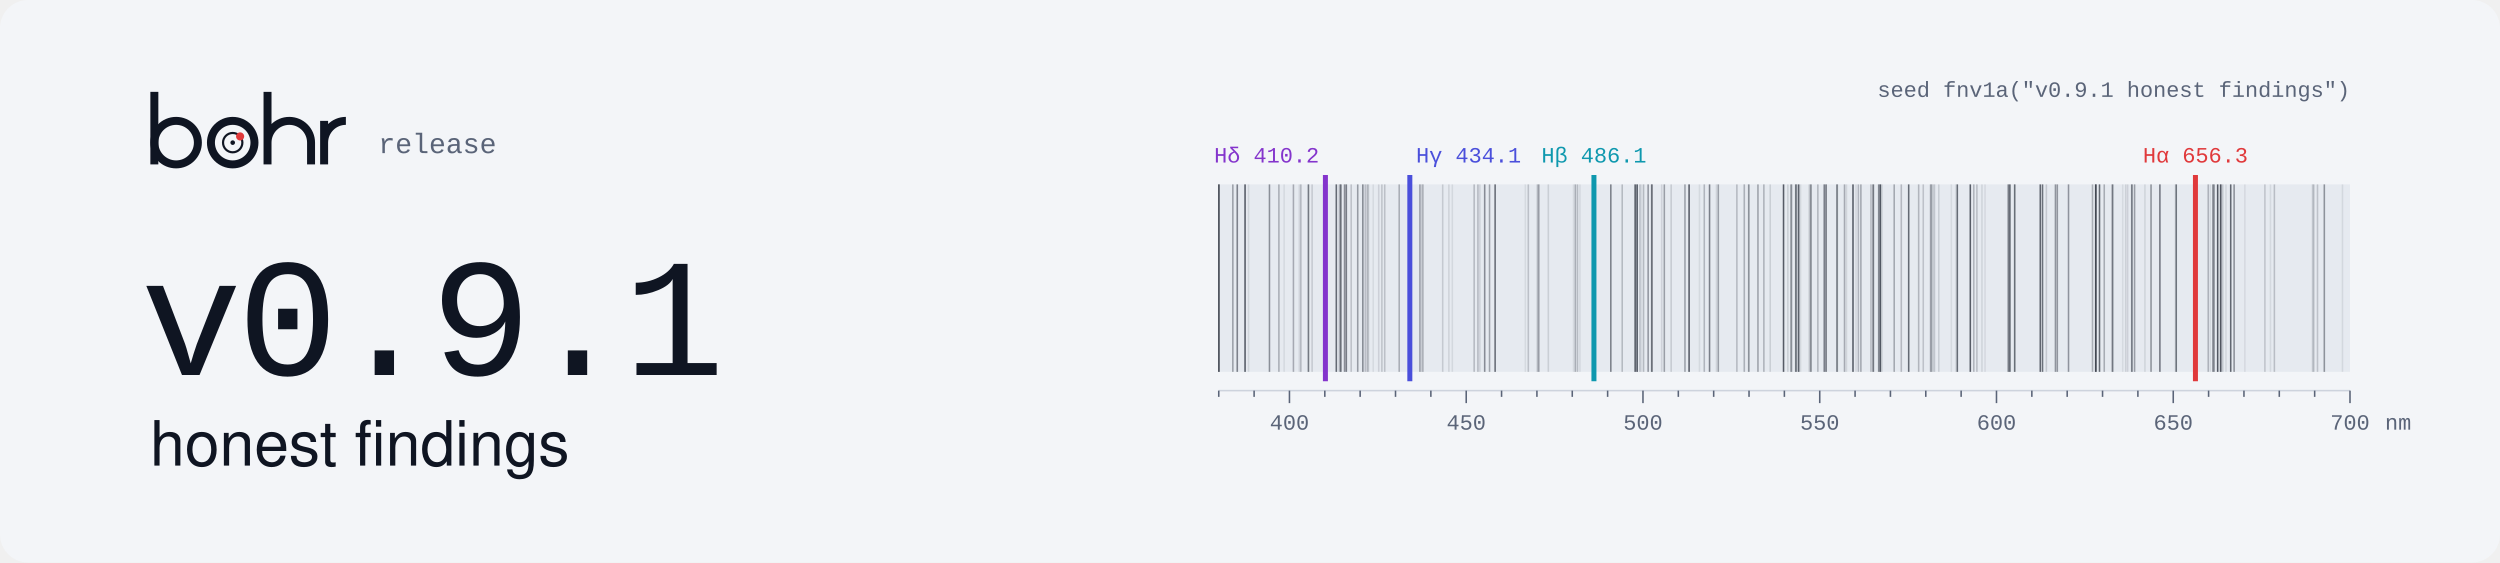
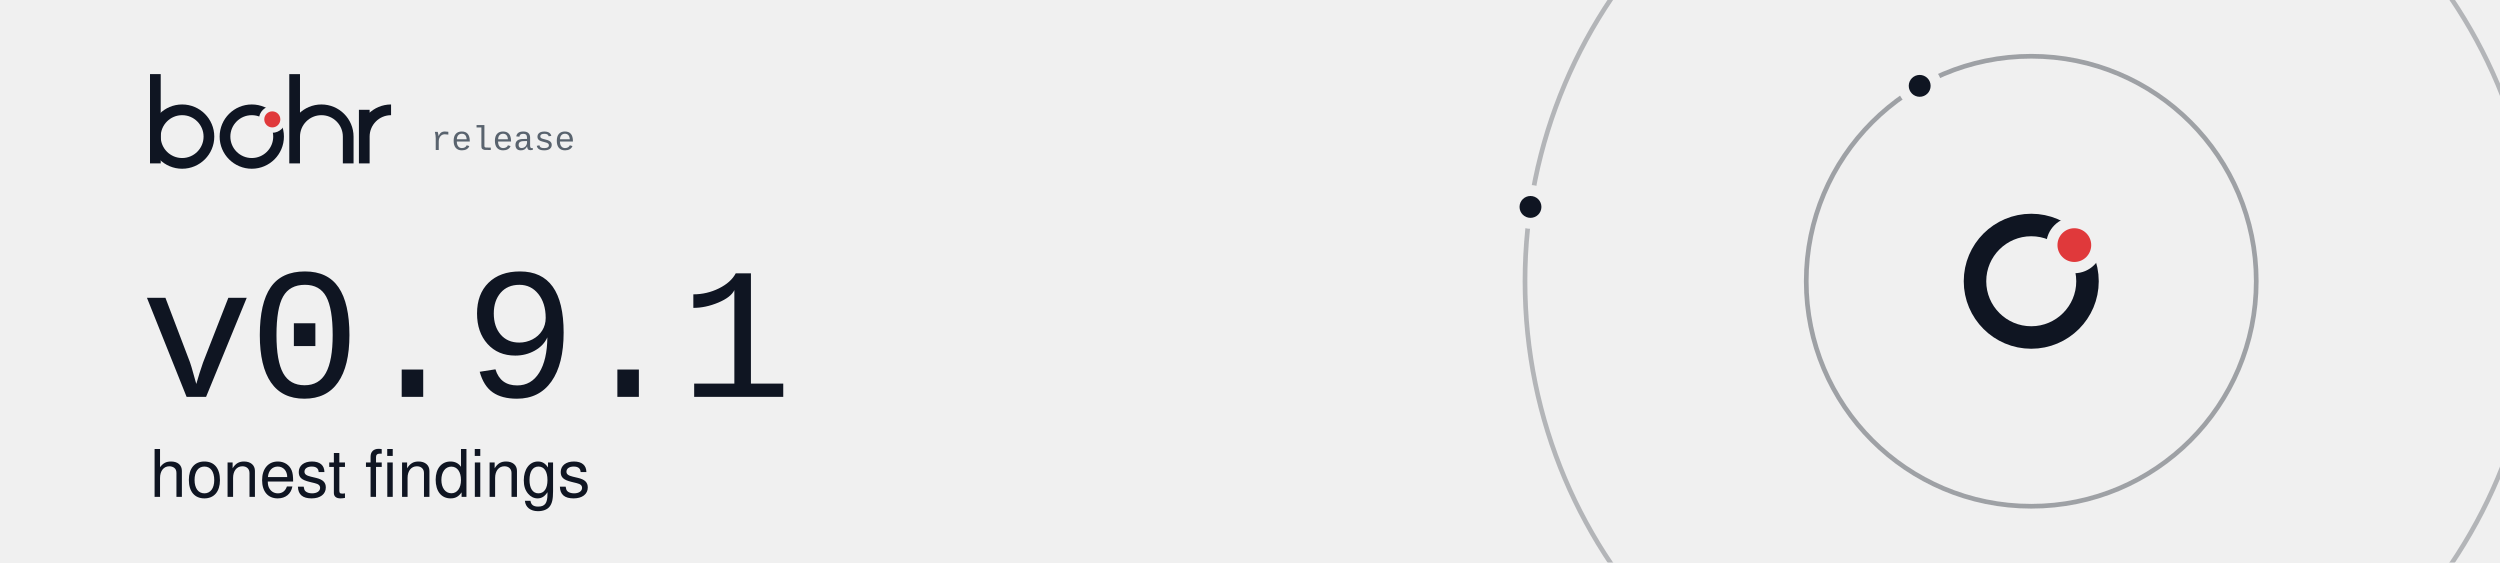
<svg xmlns="http://www.w3.org/2000/svg" width="1600" height="360" viewBox="0 0 1600 360" role="img" aria-label="bohr v0.9.1 — honest findings">
-   <rect width="1600" height="360" rx="18" fill="#F3F5F8" />
-   <g transform="translate(96 56) scale(0.4643) translate(6 6)" fill="none" stroke="#0F1522" stroke-width="11">
+   <defs>
+     <mask id="orbits" maskUnits="userSpaceOnUse" stroke="none" x="0" y="0" width="1600" height="360">
+       <rect width="1600" height="360" fill="#fff" />
+       <circle cx="1228.6" cy="54.95" r="14" fill="#000" />
+       <circle cx="979.51" cy="132.43" r="14" fill="#000" />
+     </mask>
+   </defs>
+   <g mask="url(#orbits)" fill="none" stroke="#0F1522" stroke-width="3">
+     <circle cx="1300" cy="180" r="144" opacity="0.36" />
+     <circle cx="1300" cy="180" r="324" opacity="0.27" />
+   </g>
+   <circle cx="1228.6" cy="54.95" r="7" fill="#0F1522" />
+   <circle cx="979.51" cy="132.43" r="7" fill="#0F1522" />
+   <g transform="translate(1300 180) scale(1.2)" fill="none" stroke="#0F1522" stroke-width="12">
+     <mask id="mark-gap" maskUnits="userSpaceOnUse" stroke="none" x="-50" y="-50" width="100" height="100">
+       <rect x="-50" y="-50" width="100" height="100" fill="#fff" />
+       <circle cx="22.98" cy="-19.28" r="15" fill="#000" />
+     </mask>
+     <circle cx="0" cy="0" r="30" mask="url(#mark-gap)" />
+     <circle cx="22.98" cy="-19.28" r="9" fill="#E0393B" stroke="none" />
+   </g>
+   <g transform="translate(96 44) scale(0.5714) translate(6 6)" fill="none" stroke="#0F1522" stroke-width="12">
    <path d="M0 0V100" />
    <circle cx="30" cy="70" r="30" />
-     <circle cx="108" cy="70" r="30" />
-     <circle cx="108" cy="70" r="13.33" stroke-width="3" />
-     <circle cx="108" cy="70" r="3.2" fill="#0F1522" stroke="none" />
-     <circle cx="118.21" cy="61.43" r="5.6" fill="#E0393B" stroke="none" />
    <path d="M156 0V100M156 70A30 30 0 0 1 216 70V100" />
    <path d="M234 40V100M234 70A30 30 0 0 1 264 40" />
+     <mask id="o-gap" maskUnits="userSpaceOnUse" stroke="none" x="58" y="20" width="100" height="100">
+       <rect x="58" y="20" width="100" height="100" fill="#fff" />
+       <circle cx="130.98" cy="50.72" r="15" fill="#000" />
+     </mask>
+     <circle cx="108" cy="70" r="30" mask="url(#o-gap)" />
+     <circle cx="130.98" cy="50.72" r="9" fill="#E0393B" stroke="none" />
  </g>
-   <text x="242.14" y="98" font-family="ui-monospace, SFMono-Regular, 'SF Mono', Menlo, Consolas, 'Liberation Mono', monospace" font-size="18" font-weight="400" fill="#5A6478" text-anchor="start">release</text>
-   <text x="90" y="240" font-family="ui-monospace, SFMono-Regular, 'SF Mono', Menlo, Consolas, 'Liberation Mono', monospace" font-size="108" font-weight="500" fill="#0F1522" text-anchor="start" letter-spacing="-3">v0.9.1</text>
-   <text x="96" y="298" font-family="-apple-system, BlinkMacSystemFont, 'Segoe UI', Helvetica, Arial, sans-serif" font-size="40" font-weight="500" fill="#0F1522" text-anchor="start">honest findings</text>
-   <text x="1504" y="62" font-family="ui-monospace, SFMono-Regular, 'SF Mono', Menlo, Consolas, 'Liberation Mono', monospace" font-size="14" font-weight="400" fill="#5A6478" text-anchor="end">seed fnv1a("v0.9.1 honest findings")</text>
-   <rect x="780" y="118" width="724" height="120" fill="#E6EAF0" />
-   <rect x="1262.72" y="118" width="1" height="120" fill="#0F1522" opacity="0.248" />
-   <rect x="1309.18" y="118" width="1" height="120" fill="#0F1522" opacity="0.158" />
-   <rect x="1305.28" y="118" width="1" height="120" fill="#0F1522" opacity="0.625" />
-   <rect x="1099.22" y="118" width="1" height="120" fill="#0F1522" opacity="0.353" />
-   <rect x="1118.46" y="118" width="1" height="120" fill="#0F1522" opacity="0.091" />
-   <rect x="1064.67" y="118" width="1" height="120" fill="#0F1522" opacity="0.353" />
-   <rect x="1158.48" y="118" width="1" height="120" fill="#0F1522" opacity="0.487" />
-   <rect x="1149.42" y="118" width="1" height="120" fill="#0F1522" opacity="0.246" />
-   <rect x="1201.58" y="118" width="1" height="120" fill="#0F1522" opacity="0.082" />
-   <rect x="1146.21" y="118" width="1" height="120" fill="#0F1522" opacity="0.217" />
-   <rect x="1221.06" y="118" width="1" height="120" fill="#0F1522" opacity="0.603" />
-   <rect x="1251.16" y="118" width="1" height="120" fill="#0F1522" opacity="0.082" />
-   <rect x="831.06" y="118" width="1" height="120" fill="#0F1522" opacity="0.102" />
-   <rect x="1080.52" y="118" width="1" height="120" fill="#0F1522" opacity="0.666" />
-   <rect x="1422.03" y="118" width="1" height="120" fill="#0F1522" opacity="0.169" />
-   <rect x="878.37" y="118" width="1" height="120" fill="#0F1522" opacity="0.081" />
-   <rect x="922.83" y="118" width="1" height="120" fill="#0F1522" opacity="0.153" />
-   <rect x="1359.96" y="118" width="1" height="120" fill="#0F1522" opacity="0.123" />
-   <rect x="1452.58" y="118" width="1" height="120" fill="#0F1522" opacity="0.084" />
-   <rect x="1235.55" y="118" width="1" height="120" fill="#0F1522" opacity="0.310" />
-   <rect x="1343.19" y="118" width="1" height="120" fill="#0F1522" opacity="0.598" />
-   <rect x="874.5" y="118" width="1" height="120" fill="#0F1522" opacity="0.194" />
-   <rect x="1056.74" y="118" width="1" height="120" fill="#0F1522" opacity="0.495" />
-   <rect x="1190.46" y="118" width="1" height="120" fill="#0F1522" opacity="0.310" />
-   <rect x="984.34" y="118" width="1" height="120" fill="#0F1522" opacity="0.331" />
-   <rect x="1049.07" y="118" width="1" height="120" fill="#0F1522" opacity="0.188" />
-   <rect x="1198.32" y="118" width="1" height="120" fill="#0F1522" opacity="0.543" />
-   <rect x="1204.08" y="118" width="1" height="120" fill="#0F1522" opacity="0.090" />
-   <rect x="779.58" y="118" width="1" height="120" fill="#0F1522" opacity="0.638" />
-   <rect x="1046" y="118" width="1" height="120" fill="#0F1522" opacity="0.661" />
-   <rect x="1175.17" y="118" width="1" height="120" fill="#0F1522" opacity="0.475" />
-   <rect x="864.26" y="118" width="1" height="120" fill="#0F1522" opacity="0.192" />
-   <rect x="1285.82" y="118" width="1" height="120" fill="#0F1522" opacity="0.634" />
-   <rect x="977.62" y="118" width="1" height="120" fill="#0F1522" opacity="0.196" />
-   <rect x="1063" y="118" width="1" height="120" fill="#0F1522" opacity="0.112" />
-   <rect x="909.72" y="118" width="1" height="120" fill="#0F1522" opacity="0.121" />
-   <rect x="1424.12" y="118" width="1" height="120" fill="#0F1522" opacity="0.091" />
-   <rect x="1316.18" y="118" width="1" height="120" fill="#0F1522" opacity="0.392" />
-   <rect x="1260.5" y="118" width="1" height="120" fill="#0F1522" opacity="0.666" />
-   <rect x="1482.7" y="118" width="1" height="120" fill="#0F1522" opacity="0.188" />
-   <rect x="1363.92" y="118" width="1" height="120" fill="#0F1522" opacity="0.539" />
-   <rect x="908.26" y="118" width="1" height="120" fill="#0F1522" opacity="0.353" />
-   <rect x="1115.87" y="118" width="1" height="120" fill="#0F1522" opacity="0.204" />
-   <rect x="883.91" y="118" width="1" height="120" fill="#0F1522" opacity="0.182" />
-   <rect x="1436.22" y="118" width="1" height="120" fill="#0F1522" opacity="0.080" />
-   <rect x="860.3" y="118" width="1" height="120" fill="#0F1522" opacity="0.082" />
-   <rect x="881.88" y="118" width="1" height="120" fill="#0F1522" opacity="0.119" />
-   <rect x="1010.64" y="118" width="1" height="120" fill="#0F1522" opacity="0.087" />
-   <rect x="1427.15" y="118" width="1" height="120" fill="#0F1522" opacity="0.616" />
-   <rect x="875.34" y="118" width="1" height="120" fill="#0F1522" opacity="0.090" />
-   <rect x="1179.99" y="118" width="1" height="120" fill="#0F1522" opacity="0.302" />
-   <rect x="946.61" y="118" width="1" height="120" fill="#0F1522" opacity="0.114" />
-   <rect x="1346.22" y="118" width="1" height="120" fill="#0F1522" opacity="0.290" />
-   <rect x="1227.44" y="118" width="1" height="120" fill="#0F1522" opacity="0.248" />
-   <rect x="817.99" y="118" width="1" height="120" fill="#0F1522" opacity="0.285" />
-   <rect x="1363.62" y="118" width="1" height="120" fill="#0F1522" opacity="0.080" />
-   <rect x="1047.29" y="118" width="1" height="120" fill="#0F1522" opacity="0.125" />
-   <rect x="1188.86" y="118" width="1" height="120" fill="#0F1522" opacity="0.253" />
-   <rect x="1118.76" y="118" width="1" height="120" fill="#0F1522" opacity="0.379" />
-   <rect x="1235.05" y="118" width="1" height="120" fill="#0F1522" opacity="0.243" />
-   <rect x="859.99" y="118" width="1" height="120" fill="#0F1522" opacity="0.392" />
-   <rect x="788.51" y="118" width="1" height="120" fill="#0F1522" opacity="0.347" />
-   <rect x="1314.99" y="118" width="1" height="120" fill="#0F1522" opacity="0.399" />
-   <rect x="952.81" y="118" width="1" height="120" fill="#0F1522" opacity="0.328" />
-   <rect x="1479.54" y="118" width="1" height="120" fill="#0F1522" opacity="0.170" />
-   <rect x="1216.33" y="118" width="1" height="120" fill="#0F1522" opacity="0.238" />
-   <rect x="942.96" y="118" width="1" height="120" fill="#0F1522" opacity="0.224" />
-   <rect x="1420.69" y="118" width="1" height="120" fill="#0F1522" opacity="0.657" />
-   <rect x="1187.39" y="118" width="1" height="120" fill="#0F1522" opacity="0.087" />
-   <rect x="779.61" y="118" width="1" height="120" fill="#0F1522" opacity="0.337" />
-   <rect x="791.45" y="118" width="1" height="120" fill="#0F1522" opacity="0.117" />
-   <rect x="1115.81" y="118" width="1" height="120" fill="#0F1522" opacity="0.089" />
-   <rect x="1181.24" y="118" width="1" height="120" fill="#0F1522" opacity="0.103" />
-   <rect x="1148.76" y="118" width="1" height="120" fill="#0F1522" opacity="0.503" />
-   <rect x="1391.71" y="118" width="1" height="120" fill="#0F1522" opacity="0.082" />
-   <rect x="1202.96" y="118" width="1" height="120" fill="#0F1522" opacity="0.082" />
-   <rect x="1007.73" y="118" width="1" height="120" fill="#0F1522" opacity="0.282" />
-   <rect x="836.89" y="118" width="1" height="120" fill="#0F1522" opacity="0.464" />
-   <rect x="811.96" y="118" width="1" height="120" fill="#0F1522" opacity="0.427" />
-   <rect x="885.72" y="118" width="1" height="120" fill="#0F1522" opacity="0.196" />
-   <rect x="1412.77" y="118" width="1" height="120" fill="#0F1522" opacity="0.258" />
-   <rect x="1009.09" y="118" width="1" height="120" fill="#0F1522" opacity="0.224" />
-   <rect x="1455.11" y="118" width="1" height="120" fill="#0F1522" opacity="0.208" />
-   <rect x="1128.38" y="118" width="1" height="120" fill="#0F1522" opacity="0.263" />
-   <rect x="1150.65" y="118" width="1" height="120" fill="#0F1522" opacity="0.643" />
-   <rect x="861.15" y="118" width="1" height="120" fill="#0F1522" opacity="0.519" />
-   <rect x="1143.72" y="118" width="1" height="120" fill="#0F1522" opacity="0.129" />
-   <rect x="1415.81" y="118" width="1" height="120" fill="#0F1522" opacity="0.460" />
-   <rect x="1196.91" y="118" width="1" height="120" fill="#0F1522" opacity="0.226" />
-   <rect x="1211.79" y="118" width="1" height="120" fill="#0F1522" opacity="0.313" />
-   <rect x="1098.05" y="118" width="1" height="120" fill="#0F1522" opacity="0.111" />
-   <rect x="1267.95" y="118" width="1" height="120" fill="#0F1522" opacity="0.108" />
-   <rect x="1054.16" y="118" width="1" height="120" fill="#0F1522" opacity="0.080" />
-   <rect x="1037.72" y="118" width="1" height="120" fill="#0F1522" opacity="0.229" />
-   <rect x="1198.99" y="118" width="1" height="120" fill="#0F1522" opacity="0.087" />
-   <rect x="1358.04" y="118" width="1" height="120" fill="#0F1522" opacity="0.080" />
-   <rect x="990.43" y="118" width="1" height="120" fill="#0F1522" opacity="0.132" />
-   <rect x="1168.18" y="118" width="1" height="120" fill="#0F1522" opacity="0.560" />
-   <rect x="1449.04" y="118" width="1" height="120" fill="#0F1522" opacity="0.178" />
-   <rect x="1175.42" y="118" width="1" height="120" fill="#0F1522" opacity="0.170" />
-   <rect x="875.2" y="118" width="1" height="120" fill="#0F1522" opacity="0.118" />
-   <rect x="1148.95" y="118" width="1" height="120" fill="#0F1522" opacity="0.107" />
-   <rect x="1382.05" y="118" width="1" height="120" fill="#0F1522" opacity="0.113" />
-   <rect x="1361.19" y="118" width="1" height="120" fill="#0F1522" opacity="0.121" />
-   <rect x="1145.73" y="118" width="1" height="120" fill="#0F1522" opacity="0.363" />
-   <rect x="1124.59" y="118" width="1" height="120" fill="#0F1522" opacity="0.334" />
-   <rect x="910.29" y="118" width="1" height="120" fill="#0F1522" opacity="0.208" />
-   <rect x="1157.51" y="118" width="1" height="120" fill="#0F1522" opacity="0.192" />
-   <rect x="1162.92" y="118" width="1" height="120" fill="#0F1522" opacity="0.246" />
-   <rect x="1372.26" y="118" width="1" height="120" fill="#0F1522" opacity="0.102" />
-   <rect x="945.38" y="118" width="1" height="120" fill="#0F1522" opacity="0.231" />
-   <rect x="1252.18" y="118" width="1" height="120" fill="#0F1522" opacity="0.594" />
-   <rect x="1051.38" y="118" width="1" height="120" fill="#0F1522" opacity="0.229" />
-   <rect x="1306.72" y="118" width="1" height="120" fill="#0F1522" opacity="0.568" />
-   <rect x="1376.17" y="118" width="1" height="120" fill="#0F1522" opacity="0.403" />
-   <rect x="1054.35" y="118" width="1" height="120" fill="#0F1522" opacity="0.334" />
-   <rect x="1111.1" y="118" width="1" height="120" fill="#0F1522" opacity="0.224" />
-   <rect x="1480.28" y="118" width="1" height="120" fill="#0F1522" opacity="0.194" />
-   <rect x="1340.72" y="118" width="1" height="120" fill="#0F1522" opacity="0.511" />
-   <rect x="1416.58" y="118" width="1" height="120" fill="#0F1522" opacity="0.344" />
-   <rect x="909.37" y="118" width="1" height="120" fill="#0F1522" opacity="0.080" />
-   <rect x="868.44" y="118" width="1" height="120" fill="#0F1522" opacity="0.372" />
-   <rect x="1093.61" y="118" width="1" height="120" fill="#0F1522" opacity="0.499" />
-   <rect x="1498.67" y="118" width="1" height="120" fill="#0F1522" opacity="0.087" />
-   <rect x="1201.98" y="118" width="1" height="120" fill="#0F1522" opacity="0.457" />
-   <rect x="1340.89" y="118" width="1" height="120" fill="#0F1522" opacity="0.590" />
-   <rect x="832.03" y="118" width="1" height="120" fill="#0F1522" opacity="0.238" />
-   <rect x="871.71" y="118" width="1" height="120" fill="#0F1522" opacity="0.241" />
-   <rect x="1030.42" y="118" width="1" height="120" fill="#0F1522" opacity="0.491" />
-   <rect x="1050.05" y="118" width="1" height="120" fill="#0F1522" opacity="0.082" />
-   <rect x="1087.15" y="118" width="1" height="120" fill="#0F1522" opacity="0.083" />
-   <rect x="1414.07" y="118" width="1" height="120" fill="#0F1522" opacity="0.088" />
-   <rect x="1487.07" y="118" width="1" height="120" fill="#0F1522" opacity="0.413" />
-   <rect x="1202.96" y="118" width="1" height="120" fill="#0F1522" opacity="0.661" />
-   <rect x="1284.82" y="118" width="1" height="120" fill="#0F1522" opacity="0.515" />
-   <rect x="854.74" y="118" width="1" height="120" fill="#0F1522" opacity="0.607" />
-   <rect x="949.7" y="118" width="1" height="120" fill="#0F1522" opacity="0.445" />
-   <rect x="956.38" y="118" width="1" height="120" fill="#0F1522" opacity="0.590" />
-   <rect x="1392.3" y="118" width="1" height="120" fill="#0F1522" opacity="0.551" />
-   <rect x="856.23" y="118" width="1" height="120" fill="#0F1522" opacity="0.088" />
-   <rect x="1077.88" y="118" width="1" height="120" fill="#0F1522" opacity="0.347" />
-   <rect x="1006.6" y="118" width="1" height="120" fill="#0F1522" opacity="0.080" />
-   <rect x="926.78" y="118" width="1" height="120" fill="#0F1522" opacity="0.113" />
-   <rect x="1365.63" y="118" width="1" height="120" fill="#0F1522" opacity="0.356" />
-   <rect x="1352" y="118" width="1" height="120" fill="#0F1522" opacity="0.083" />
-   <rect x="975.7" y="118" width="1" height="120" fill="#0F1522" opacity="0.080" />
-   <rect x="1381.79" y="118" width="1" height="120" fill="#0F1522" opacity="0.468" />
-   <rect x="1323.35" y="118" width="1" height="120" fill="#0F1522" opacity="0.406" />
-   <rect x="857.11" y="118" width="1" height="120" fill="#0F1522" opacity="0.340" />
-   <rect x="873.27" y="118" width="1" height="120" fill="#0F1522" opacity="0.204" />
-   <rect x="1090.24" y="118" width="1" height="120" fill="#0F1522" opacity="0.253" />
-   <rect x="894.99" y="118" width="1" height="120" fill="#0F1522" opacity="0.288" />
-   <rect x="871.71" y="118" width="1" height="120" fill="#0F1522" opacity="0.279" />
-   <rect x="827.3" y="118" width="1" height="120" fill="#0F1522" opacity="0.302" />
-   <rect x="796.34" y="118" width="1" height="120" fill="#0F1522" opacity="0.671" />
-   <rect x="1237.56" y="118" width="1" height="120" fill="#0F1522" opacity="0.172" />
-   <rect x="839.26" y="118" width="1" height="120" fill="#0F1522" opacity="0.156" />
-   <rect x="1151.88" y="118" width="1" height="120" fill="#0F1522" opacity="0.087" />
-   <rect x="1185.42" y="118" width="1" height="120" fill="#0F1522" opacity="0.661" />
-   <rect x="1421.03" y="118" width="1" height="120" fill="#0F1522" opacity="0.178" />
-   <rect x="836.95" y="118" width="1" height="120" fill="#0F1522" opacity="0.131" />
-   <rect x="983.47" y="118" width="1" height="120" fill="#0F1522" opacity="0.243" />
-   <rect x="1288.92" y="118" width="1" height="120" fill="#0F1522" opacity="0.547" />
-   <rect x="928.99" y="118" width="1" height="120" fill="#0F1522" opacity="0.086" />
-   <rect x="1429.34" y="118" width="1" height="120" fill="#0F1522" opacity="0.420" />
-   <rect x="857.69" y="118" width="1" height="120" fill="#0F1522" opacity="0.487" />
-   <rect x="791.33" y="118" width="1" height="120" fill="#0F1522" opacity="0.420" />
-   <rect x="1288.72" y="118" width="1" height="120" fill="#0F1522" opacity="0.080" />
-   <rect x="1230.39" y="118" width="1" height="120" fill="#0F1522" opacity="0.192" />
-   <rect x="1069.05" y="118" width="1" height="120" fill="#0F1522" opacity="0.151" />
-   <rect x="1264.71" y="118" width="1" height="120" fill="#0F1522" opacity="0.208" />
-   <rect x="1269.93" y="118" width="1" height="120" fill="#0F1522" opacity="0.084" />
-   <rect x="1351.11" y="118" width="1" height="120" fill="#0F1522" opacity="0.080" />
-   <rect x="1338.7" y="118" width="1" height="120" fill="#0F1522" opacity="0.279" />
-   <rect x="821.36" y="118" width="1" height="120" fill="#0F1522" opacity="0.082" />
-   <rect x="1056.53" y="118" width="1" height="120" fill="#0F1522" opacity="0.266" />
-   <rect x="1140.96" y="118" width="1" height="120" fill="#0F1522" opacity="0.671" />
-   <rect x="1240.33" y="118" width="1" height="120" fill="#0F1522" opacity="0.135" />
-   <rect x="1236.53" y="118" width="1" height="120" fill="#0F1522" opacity="0.151" />
-   <rect x="1418.81" y="118" width="1" height="120" fill="#0F1522" opacity="0.680" />
-   <rect x="798.56" y="118" width="1" height="120" fill="#0F1522" opacity="0.095" />
-   <rect x="1132.43" y="118" width="1" height="120" fill="#0F1522" opacity="0.129" />
-   <rect x="1248.34" y="118" width="1" height="120" fill="#0F1522" opacity="0.082" />
-   <rect x="1047.25" y="118" width="1" height="120" fill="#0F1522" opacity="0.652" />
-   <rect x="1167.03" y="118" width="1" height="120" fill="#0F1522" opacity="0.499" />
-   <rect x="1351.51" y="118" width="1" height="120" fill="#0F1522" opacity="0.495" />
-   <rect x="1403.48" y="112" width="3.2" height="132" fill="#E0393B" />
-   <text x="1405.08" y="104" font-family="ui-monospace, SFMono-Regular, 'SF Mono', Menlo, Consolas, 'Liberation Mono', monospace" font-size="14" font-weight="400" fill="#E0393B" text-anchor="middle">Hα 656.3</text>
-   <rect x="1018.52" y="112" width="3.2" height="132" fill="#0E98AE" />
-   <text x="1020.12" y="104" font-family="ui-monospace, SFMono-Regular, 'SF Mono', Menlo, Consolas, 'Liberation Mono', monospace" font-size="14" font-weight="400" fill="#0E98AE" text-anchor="middle">Hβ 486.1</text>
-   <rect x="900.69" y="112" width="3.2" height="132" fill="#4A4FDB" />
-   <text x="906.29" y="104" font-family="ui-monospace, SFMono-Regular, 'SF Mono', Menlo, Consolas, 'Liberation Mono', monospace" font-size="14" font-weight="400" fill="#4A4FDB" text-anchor="start">Hγ 434.1</text>
-   <rect x="846.66" y="112" width="3.2" height="132" fill="#8434CC" />
-   <text x="844.26" y="104" font-family="ui-monospace, SFMono-Regular, 'SF Mono', Menlo, Consolas, 'Liberation Mono', monospace" font-size="14" font-weight="400" fill="#8434CC" text-anchor="end">Hδ 410.2</text>
-   <line x1="780" y1="250" x2="1504" y2="250" stroke="#CDD3DD" stroke-width="1" />
-   <line x1="780" y1="250" x2="780" y2="254" stroke="#5A6478" stroke-width="1" />
-   <line x1="802.63" y1="250" x2="802.63" y2="254" stroke="#5A6478" stroke-width="1" />
-   <line x1="825.25" y1="250" x2="825.25" y2="258" stroke="#5A6478" stroke-width="1" />
-   <text x="825.25" y="275" font-family="ui-monospace, SFMono-Regular, 'SF Mono', Menlo, Consolas, 'Liberation Mono', monospace" font-size="14" font-weight="400" fill="#5A6478" text-anchor="middle">400</text>
-   <line x1="847.88" y1="250" x2="847.88" y2="254" stroke="#5A6478" stroke-width="1" />
-   <line x1="870.5" y1="250" x2="870.5" y2="254" stroke="#5A6478" stroke-width="1" />
-   <line x1="893.13" y1="250" x2="893.13" y2="254" stroke="#5A6478" stroke-width="1" />
-   <line x1="915.75" y1="250" x2="915.75" y2="254" stroke="#5A6478" stroke-width="1" />
-   <line x1="938.38" y1="250" x2="938.38" y2="258" stroke="#5A6478" stroke-width="1" />
-   <text x="938.38" y="275" font-family="ui-monospace, SFMono-Regular, 'SF Mono', Menlo, Consolas, 'Liberation Mono', monospace" font-size="14" font-weight="400" fill="#5A6478" text-anchor="middle">450</text>
-   <line x1="961" y1="250" x2="961" y2="254" stroke="#5A6478" stroke-width="1" />
-   <line x1="983.63" y1="250" x2="983.63" y2="254" stroke="#5A6478" stroke-width="1" />
-   <line x1="1006.25" y1="250" x2="1006.25" y2="254" stroke="#5A6478" stroke-width="1" />
-   <line x1="1028.88" y1="250" x2="1028.88" y2="254" stroke="#5A6478" stroke-width="1" />
-   <line x1="1051.5" y1="250" x2="1051.5" y2="258" stroke="#5A6478" stroke-width="1" />
-   <text x="1051.5" y="275" font-family="ui-monospace, SFMono-Regular, 'SF Mono', Menlo, Consolas, 'Liberation Mono', monospace" font-size="14" font-weight="400" fill="#5A6478" text-anchor="middle">500</text>
-   <line x1="1074.13" y1="250" x2="1074.13" y2="254" stroke="#5A6478" stroke-width="1" />
-   <line x1="1096.75" y1="250" x2="1096.75" y2="254" stroke="#5A6478" stroke-width="1" />
-   <line x1="1119.38" y1="250" x2="1119.38" y2="254" stroke="#5A6478" stroke-width="1" />
-   <line x1="1142" y1="250" x2="1142" y2="254" stroke="#5A6478" stroke-width="1" />
-   <line x1="1164.63" y1="250" x2="1164.63" y2="258" stroke="#5A6478" stroke-width="1" />
-   <text x="1164.63" y="275" font-family="ui-monospace, SFMono-Regular, 'SF Mono', Menlo, Consolas, 'Liberation Mono', monospace" font-size="14" font-weight="400" fill="#5A6478" text-anchor="middle">550</text>
-   <line x1="1187.25" y1="250" x2="1187.25" y2="254" stroke="#5A6478" stroke-width="1" />
-   <line x1="1209.88" y1="250" x2="1209.88" y2="254" stroke="#5A6478" stroke-width="1" />
-   <line x1="1232.5" y1="250" x2="1232.5" y2="254" stroke="#5A6478" stroke-width="1" />
-   <line x1="1255.13" y1="250" x2="1255.13" y2="254" stroke="#5A6478" stroke-width="1" />
-   <line x1="1277.75" y1="250" x2="1277.75" y2="258" stroke="#5A6478" stroke-width="1" />
-   <text x="1277.75" y="275" font-family="ui-monospace, SFMono-Regular, 'SF Mono', Menlo, Consolas, 'Liberation Mono', monospace" font-size="14" font-weight="400" fill="#5A6478" text-anchor="middle">600</text>
-   <line x1="1300.38" y1="250" x2="1300.38" y2="254" stroke="#5A6478" stroke-width="1" />
-   <line x1="1323" y1="250" x2="1323" y2="254" stroke="#5A6478" stroke-width="1" />
-   <line x1="1345.63" y1="250" x2="1345.63" y2="254" stroke="#5A6478" stroke-width="1" />
-   <line x1="1368.25" y1="250" x2="1368.25" y2="254" stroke="#5A6478" stroke-width="1" />
-   <line x1="1390.88" y1="250" x2="1390.88" y2="258" stroke="#5A6478" stroke-width="1" />
-   <text x="1390.88" y="275" font-family="ui-monospace, SFMono-Regular, 'SF Mono', Menlo, Consolas, 'Liberation Mono', monospace" font-size="14" font-weight="400" fill="#5A6478" text-anchor="middle">650</text>
-   <line x1="1413.5" y1="250" x2="1413.5" y2="254" stroke="#5A6478" stroke-width="1" />
-   <line x1="1436.13" y1="250" x2="1436.13" y2="254" stroke="#5A6478" stroke-width="1" />
-   <line x1="1458.75" y1="250" x2="1458.75" y2="254" stroke="#5A6478" stroke-width="1" />
-   <line x1="1481.38" y1="250" x2="1481.38" y2="254" stroke="#5A6478" stroke-width="1" />
-   <line x1="1504" y1="250" x2="1504" y2="258" stroke="#5A6478" stroke-width="1" />
-   <text x="1504" y="275" font-family="ui-monospace, SFMono-Regular, 'SF Mono', Menlo, Consolas, 'Liberation Mono', monospace" font-size="14" font-weight="400" fill="#5A6478" text-anchor="middle">700</text>
-   <text x="1526.4" y="275" font-family="ui-monospace, SFMono-Regular, 'SF Mono', Menlo, Consolas, 'Liberation Mono', monospace" font-size="14" font-weight="400" fill="#5A6478" text-anchor="start">nm</text>
+   <text x="275.71" y="96" font-family="ui-monospace, SFMono-Regular, 'SF Mono', Menlo, Consolas, 'Liberation Mono', monospace" font-size="22" font-weight="400" fill="#59636E" text-anchor="start">release</text>
+   <text x="90" y="254" font-family="ui-monospace, SFMono-Regular, 'SF Mono', Menlo, Consolas, 'Liberation Mono', monospace" font-size="120" font-weight="500" fill="#0F1522" text-anchor="start" letter-spacing="-3">v0.9.1</text>
+   <text x="96" y="318" font-family="-apple-system, BlinkMacSystemFont, 'Segoe UI', Helvetica, Arial, sans-serif" font-size="42" font-weight="500" fill="#0F1522" text-anchor="start">honest findings</text>
</svg>
